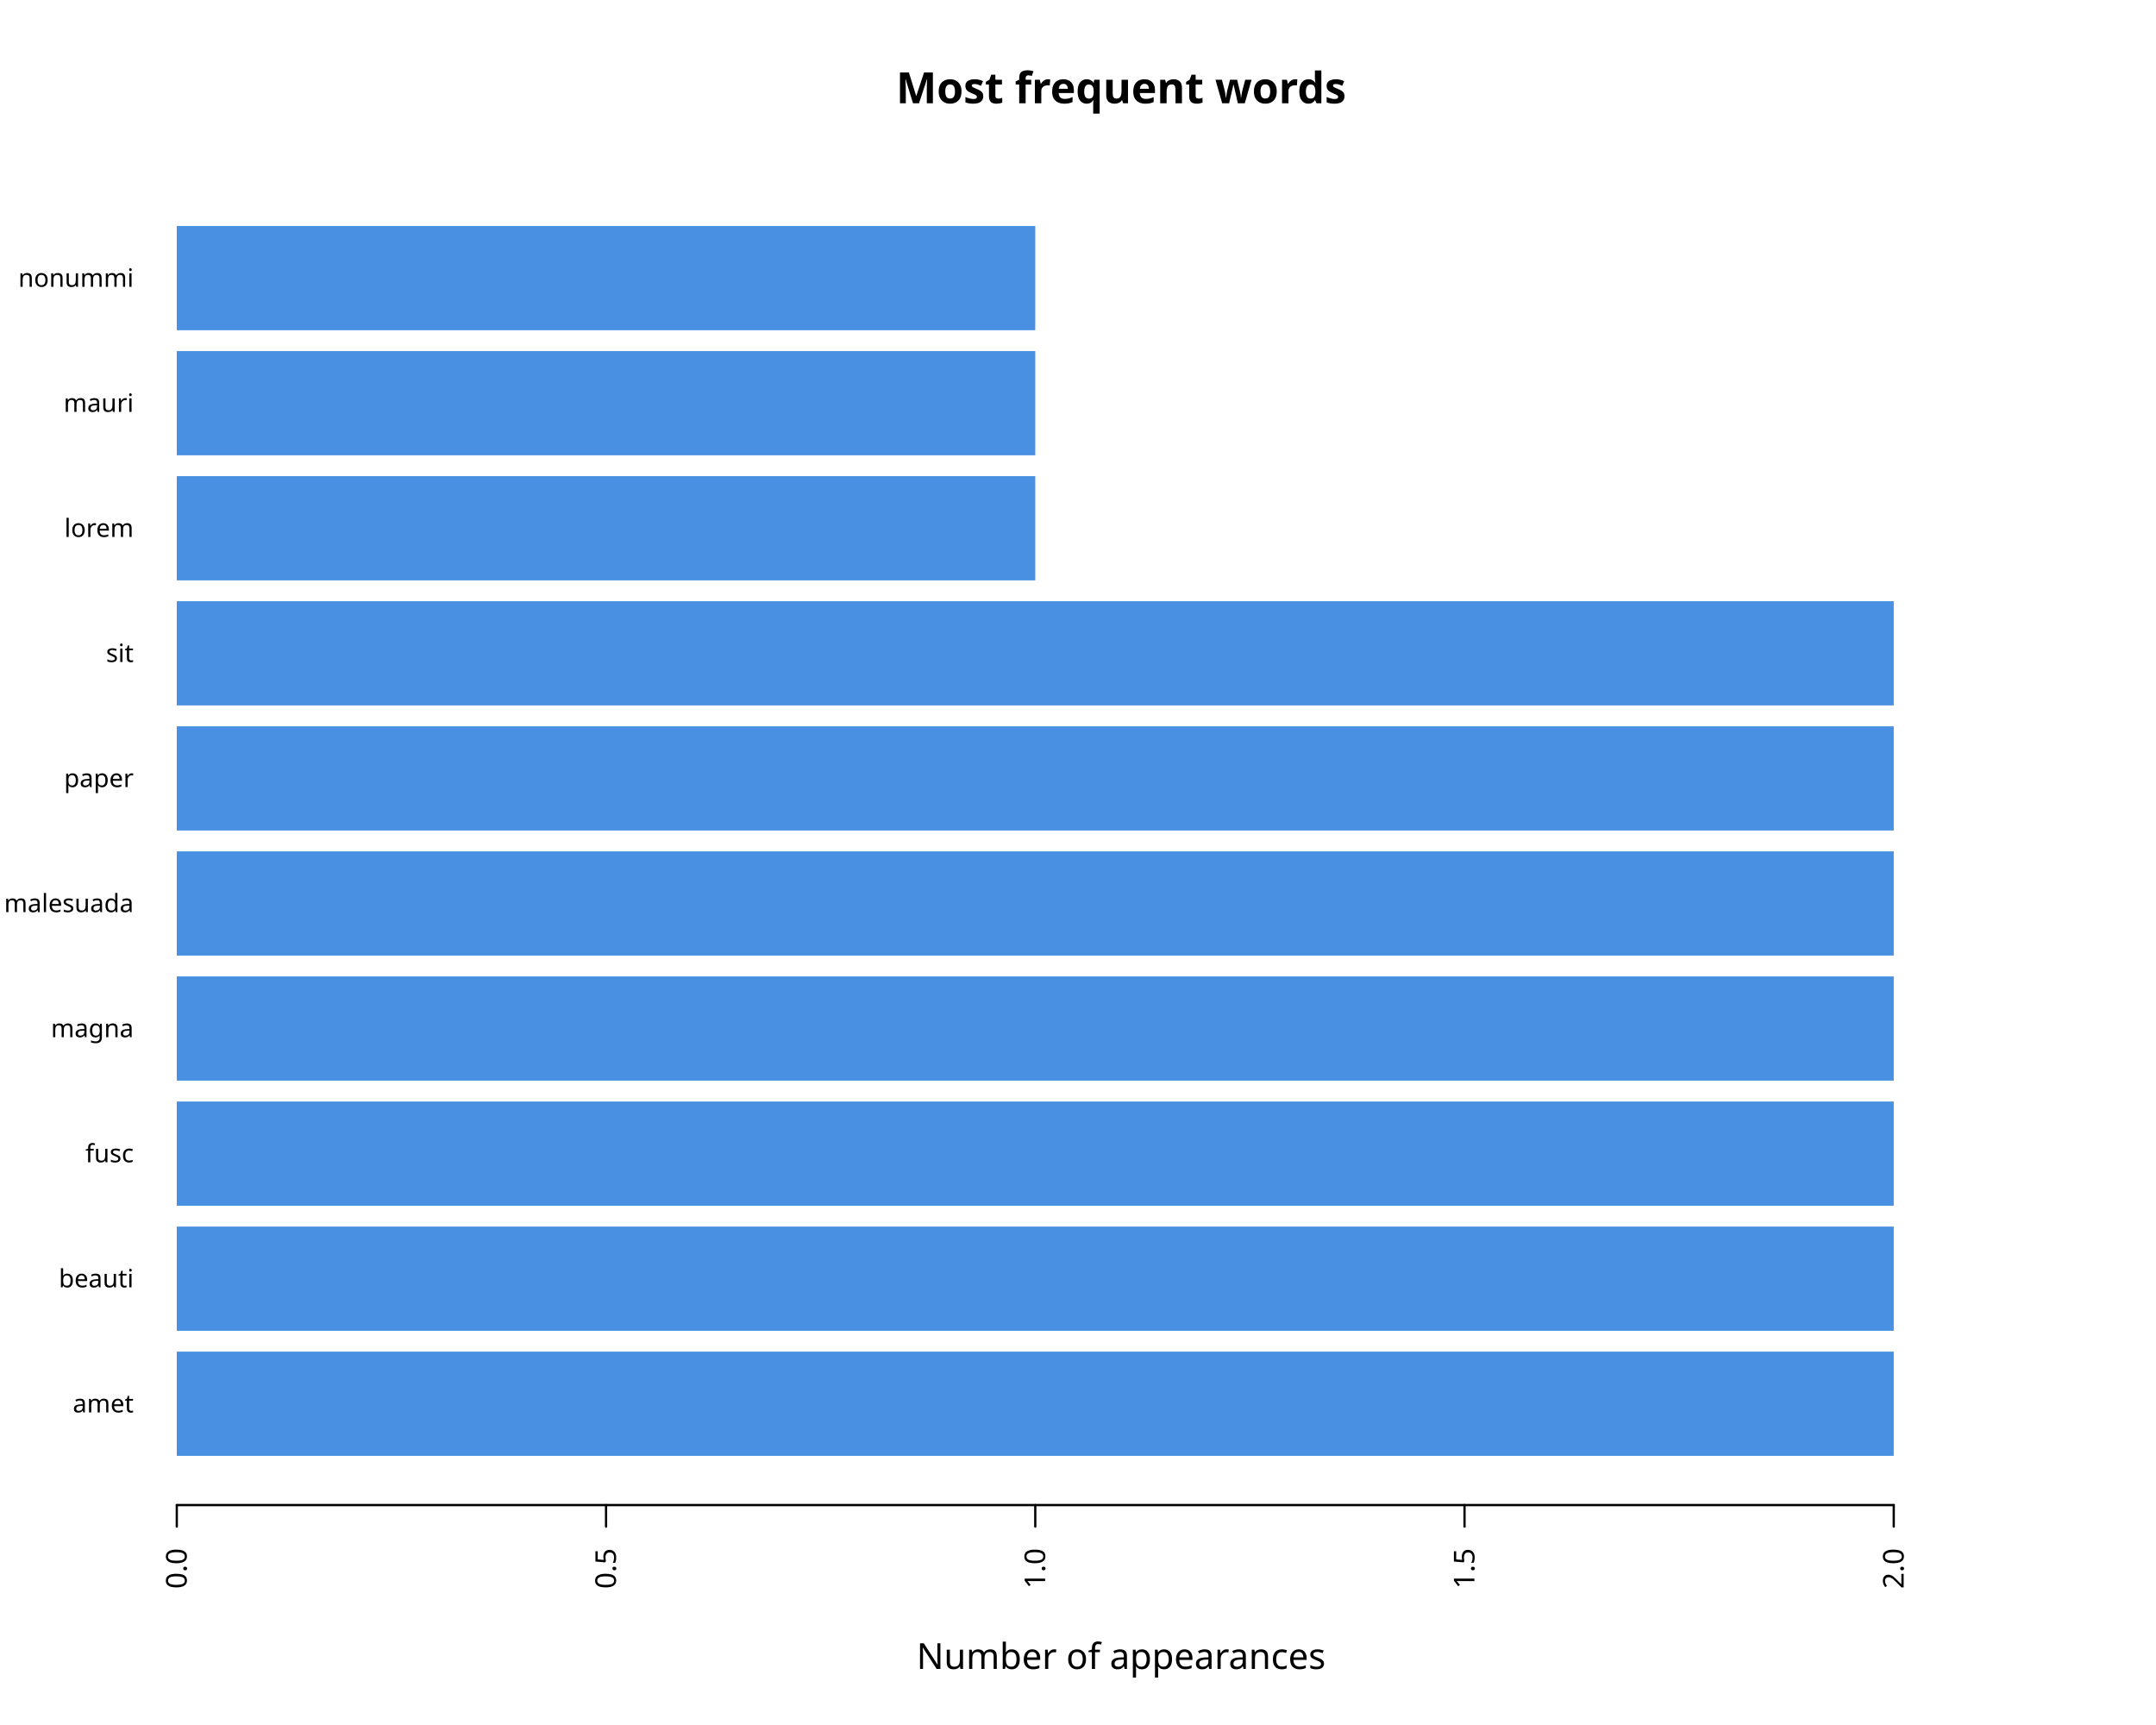
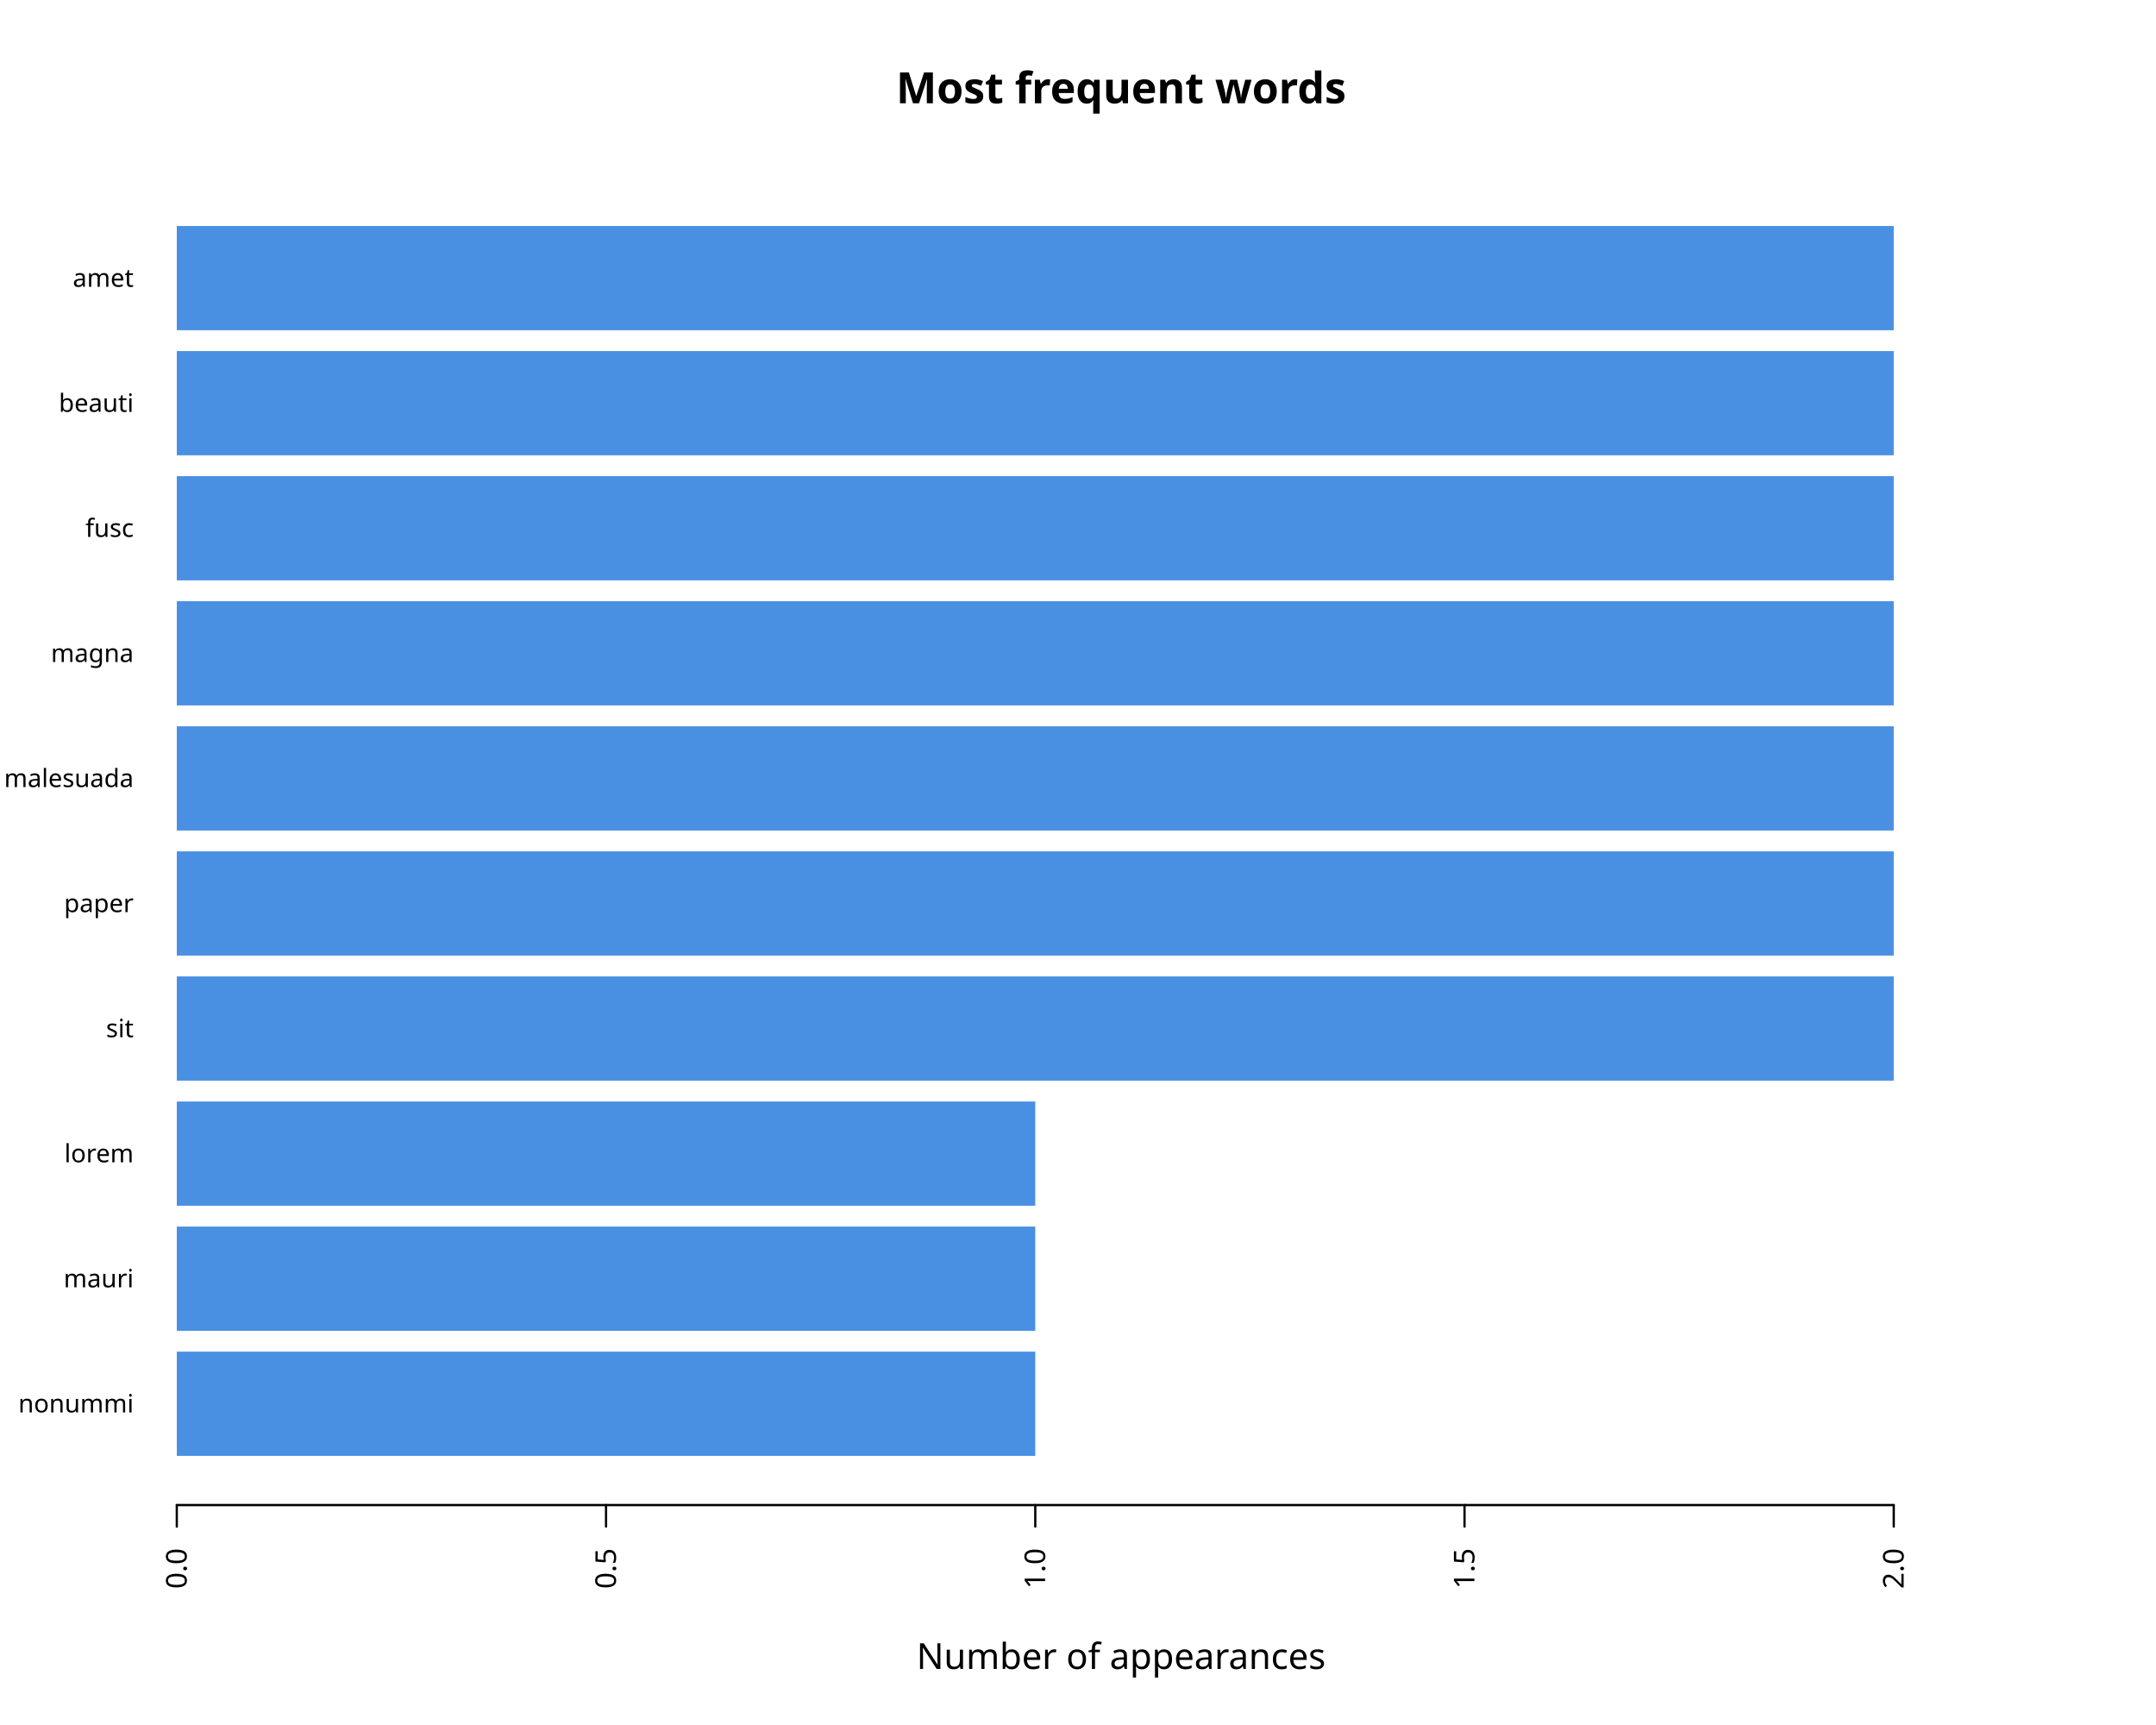
<svg xmlns="http://www.w3.org/2000/svg" class="svglite" data-engine-version="2.0" width="720.00pt" height="576.00pt" viewBox="0 0 720.00 576.00">
  <defs>
    <style type="text/css">
    .svglite line, .svglite polyline, .svglite polygon, .svglite path, .svglite rect, .svglite circle {
      fill: none;
      stroke: #000000;
      stroke-linecap: round;
      stroke-linejoin: round;
      stroke-miterlimit: 10.00;
    }
  </style>
  </defs>
  <rect width="100%" height="100%" style="stroke: none; fill: #FFFFFF;" />
  <defs>
    <clipPath id="cpMC4wMHw3MjAuMDB8MC4wMHw1NzYuMDA=">
      <rect x="0.00" y="0.00" width="720.00" height="576.00" />
    </clipPath>
  </defs>
  <g clip-path="url(#cpMC4wMHw3MjAuMDB8MC4wMHw1NzYuMDA=)">
-     <rect x="59.04" y="451.33" width="573.38" height="34.80" style="stroke-width: 0.75; stroke: none; fill: #4A90E2;" />
-     <rect x="59.04" y="409.57" width="573.38" height="34.80" style="stroke-width: 0.75; stroke: none; fill: #4A90E2;" />
-     <rect x="59.04" y="367.81" width="573.38" height="34.80" style="stroke-width: 0.75; stroke: none; fill: #4A90E2;" />
+     <rect x="59.04" y="451.33" width="286.69" height="34.80" style="stroke-width: 0.75; stroke: none; fill: #4A90E2;" />
+     <rect x="59.04" y="409.57" width="286.69" height="34.80" style="stroke-width: 0.75; stroke: none; fill: #4A90E2;" />
+     <rect x="59.04" y="367.81" width="286.69" height="34.80" style="stroke-width: 0.75; stroke: none; fill: #4A90E2;" />
    <rect x="59.04" y="326.04" width="573.38" height="34.80" style="stroke-width: 0.75; stroke: none; fill: #4A90E2;" />
    <rect x="59.04" y="284.28" width="573.38" height="34.80" style="stroke-width: 0.75; stroke: none; fill: #4A90E2;" />
    <rect x="59.04" y="242.52" width="573.38" height="34.80" style="stroke-width: 0.75; stroke: none; fill: #4A90E2;" />
    <rect x="59.04" y="200.75" width="573.38" height="34.80" style="stroke-width: 0.75; stroke: none; fill: #4A90E2;" />
-     <rect x="59.04" y="158.99" width="286.69" height="34.80" style="stroke-width: 0.75; stroke: none; fill: #4A90E2;" />
-     <rect x="59.04" y="117.23" width="286.69" height="34.80" style="stroke-width: 0.75; stroke: none; fill: #4A90E2;" />
-     <rect x="59.04" y="75.47" width="286.69" height="34.80" style="stroke-width: 0.75; stroke: none; fill: #4A90E2;" />
-     <text x="44.64" y="471.62" text-anchor="end" style="font-size: 8.40px; font-family: sans;" textLength="18.68px" lengthAdjust="spacingAndGlyphs">amet</text>
-     <text x="44.64" y="429.86" text-anchor="end" style="font-size: 8.40px; font-family: sans;" textLength="22.89px" lengthAdjust="spacingAndGlyphs">beauti</text>
-     <text x="44.64" y="388.10" text-anchor="end" style="font-size: 8.40px; font-family: sans;" textLength="15.41px" lengthAdjust="spacingAndGlyphs">fusc</text>
-     <text x="44.64" y="346.33" text-anchor="end" style="font-size: 8.40px; font-family: sans;" textLength="25.69px" lengthAdjust="spacingAndGlyphs">magna</text>
-     <text x="44.64" y="304.57" text-anchor="end" style="font-size: 8.40px; font-family: sans;" textLength="41.10px" lengthAdjust="spacingAndGlyphs">malesuada</text>
-     <text x="44.64" y="262.81" text-anchor="end" style="font-size: 8.40px; font-family: sans;" textLength="21.49px" lengthAdjust="spacingAndGlyphs">paper</text>
-     <text x="44.64" y="221.05" text-anchor="end" style="font-size: 8.40px; font-family: sans;" textLength="8.40px" lengthAdjust="spacingAndGlyphs">sit</text>
-     <text x="44.64" y="179.28" text-anchor="end" style="font-size: 8.40px; font-family: sans;" textLength="21.01px" lengthAdjust="spacingAndGlyphs">lorem</text>
-     <text x="44.64" y="137.52" text-anchor="end" style="font-size: 8.40px; font-family: sans;" textLength="21.01px" lengthAdjust="spacingAndGlyphs">mauri</text>
-     <text x="44.64" y="95.76" text-anchor="end" style="font-size: 8.40px; font-family: sans;" textLength="34.55px" lengthAdjust="spacingAndGlyphs">nonummi</text>
+     <rect x="59.04" y="158.99" width="573.38" height="34.80" style="stroke-width: 0.75; stroke: none; fill: #4A90E2;" />
+     <rect x="59.04" y="117.23" width="573.38" height="34.80" style="stroke-width: 0.75; stroke: none; fill: #4A90E2;" />
+     <rect x="59.04" y="75.47" width="573.38" height="34.80" style="stroke-width: 0.75; stroke: none; fill: #4A90E2;" />
+     <text x="44.64" y="471.62" text-anchor="end" style="font-size: 8.40px; font-family: sans;" textLength="34.55px" lengthAdjust="spacingAndGlyphs">nonummi</text>
+     <text x="44.64" y="429.86" text-anchor="end" style="font-size: 8.40px; font-family: sans;" textLength="21.01px" lengthAdjust="spacingAndGlyphs">mauri</text>
+     <text x="44.64" y="388.10" text-anchor="end" style="font-size: 8.40px; font-family: sans;" textLength="21.01px" lengthAdjust="spacingAndGlyphs">lorem</text>
+     <text x="44.64" y="346.33" text-anchor="end" style="font-size: 8.40px; font-family: sans;" textLength="8.40px" lengthAdjust="spacingAndGlyphs">sit</text>
+     <text x="44.64" y="304.57" text-anchor="end" style="font-size: 8.40px; font-family: sans;" textLength="21.49px" lengthAdjust="spacingAndGlyphs">paper</text>
+     <text x="44.64" y="262.81" text-anchor="end" style="font-size: 8.40px; font-family: sans;" textLength="41.10px" lengthAdjust="spacingAndGlyphs">malesuada</text>
+     <text x="44.64" y="221.05" text-anchor="end" style="font-size: 8.40px; font-family: sans;" textLength="25.69px" lengthAdjust="spacingAndGlyphs">magna</text>
+     <text x="44.64" y="179.28" text-anchor="end" style="font-size: 8.40px; font-family: sans;" textLength="15.41px" lengthAdjust="spacingAndGlyphs">fusc</text>
+     <text x="44.64" y="137.52" text-anchor="end" style="font-size: 8.40px; font-family: sans;" textLength="22.89px" lengthAdjust="spacingAndGlyphs">beauti</text>
+     <text x="44.64" y="95.76" text-anchor="end" style="font-size: 8.40px; font-family: sans;" textLength="18.68px" lengthAdjust="spacingAndGlyphs">amet</text>
    <text x="374.40" y="34.48" text-anchor="middle" style="font-size: 14.40px; font-weight: bold; font-family: sans;" textLength="130.48px" lengthAdjust="spacingAndGlyphs">Most frequent words</text>
    <text x="374.40" y="557.28" text-anchor="middle" style="font-size: 12.00px; font-family: sans;" textLength="128.76px" lengthAdjust="spacingAndGlyphs">Number of appearances</text>
    <line x1="59.04" y1="502.56" x2="632.42" y2="502.56" style="stroke-width: 0.75;" />
    <line x1="59.04" y1="502.56" x2="59.04" y2="509.76" style="stroke-width: 0.75;" />
    <line x1="202.39" y1="502.56" x2="202.39" y2="509.76" style="stroke-width: 0.75;" />
    <line x1="345.73" y1="502.56" x2="345.73" y2="509.76" style="stroke-width: 0.75;" />
    <line x1="489.08" y1="502.56" x2="489.08" y2="509.76" style="stroke-width: 0.75;" />
    <line x1="632.42" y1="502.56" x2="632.42" y2="509.76" style="stroke-width: 0.75;" />
    <text transform="translate(62.34,516.96) rotate(-90)" text-anchor="end" style="font-size: 9.60px; font-family: sans;" textLength="13.35px" lengthAdjust="spacingAndGlyphs">0.0</text>
    <text transform="translate(205.69,516.96) rotate(-90)" text-anchor="end" style="font-size: 9.60px; font-family: sans;" textLength="13.35px" lengthAdjust="spacingAndGlyphs">0.5</text>
    <text transform="translate(349.03,516.96) rotate(-90)" text-anchor="end" style="font-size: 9.60px; font-family: sans;" textLength="13.35px" lengthAdjust="spacingAndGlyphs">1.0</text>
    <text transform="translate(492.38,516.96) rotate(-90)" text-anchor="end" style="font-size: 9.60px; font-family: sans;" textLength="13.35px" lengthAdjust="spacingAndGlyphs">1.5</text>
    <text transform="translate(635.73,516.96) rotate(-90)" text-anchor="end" style="font-size: 9.60px; font-family: sans;" textLength="13.35px" lengthAdjust="spacingAndGlyphs">2.0</text>
  </g>
</svg>
